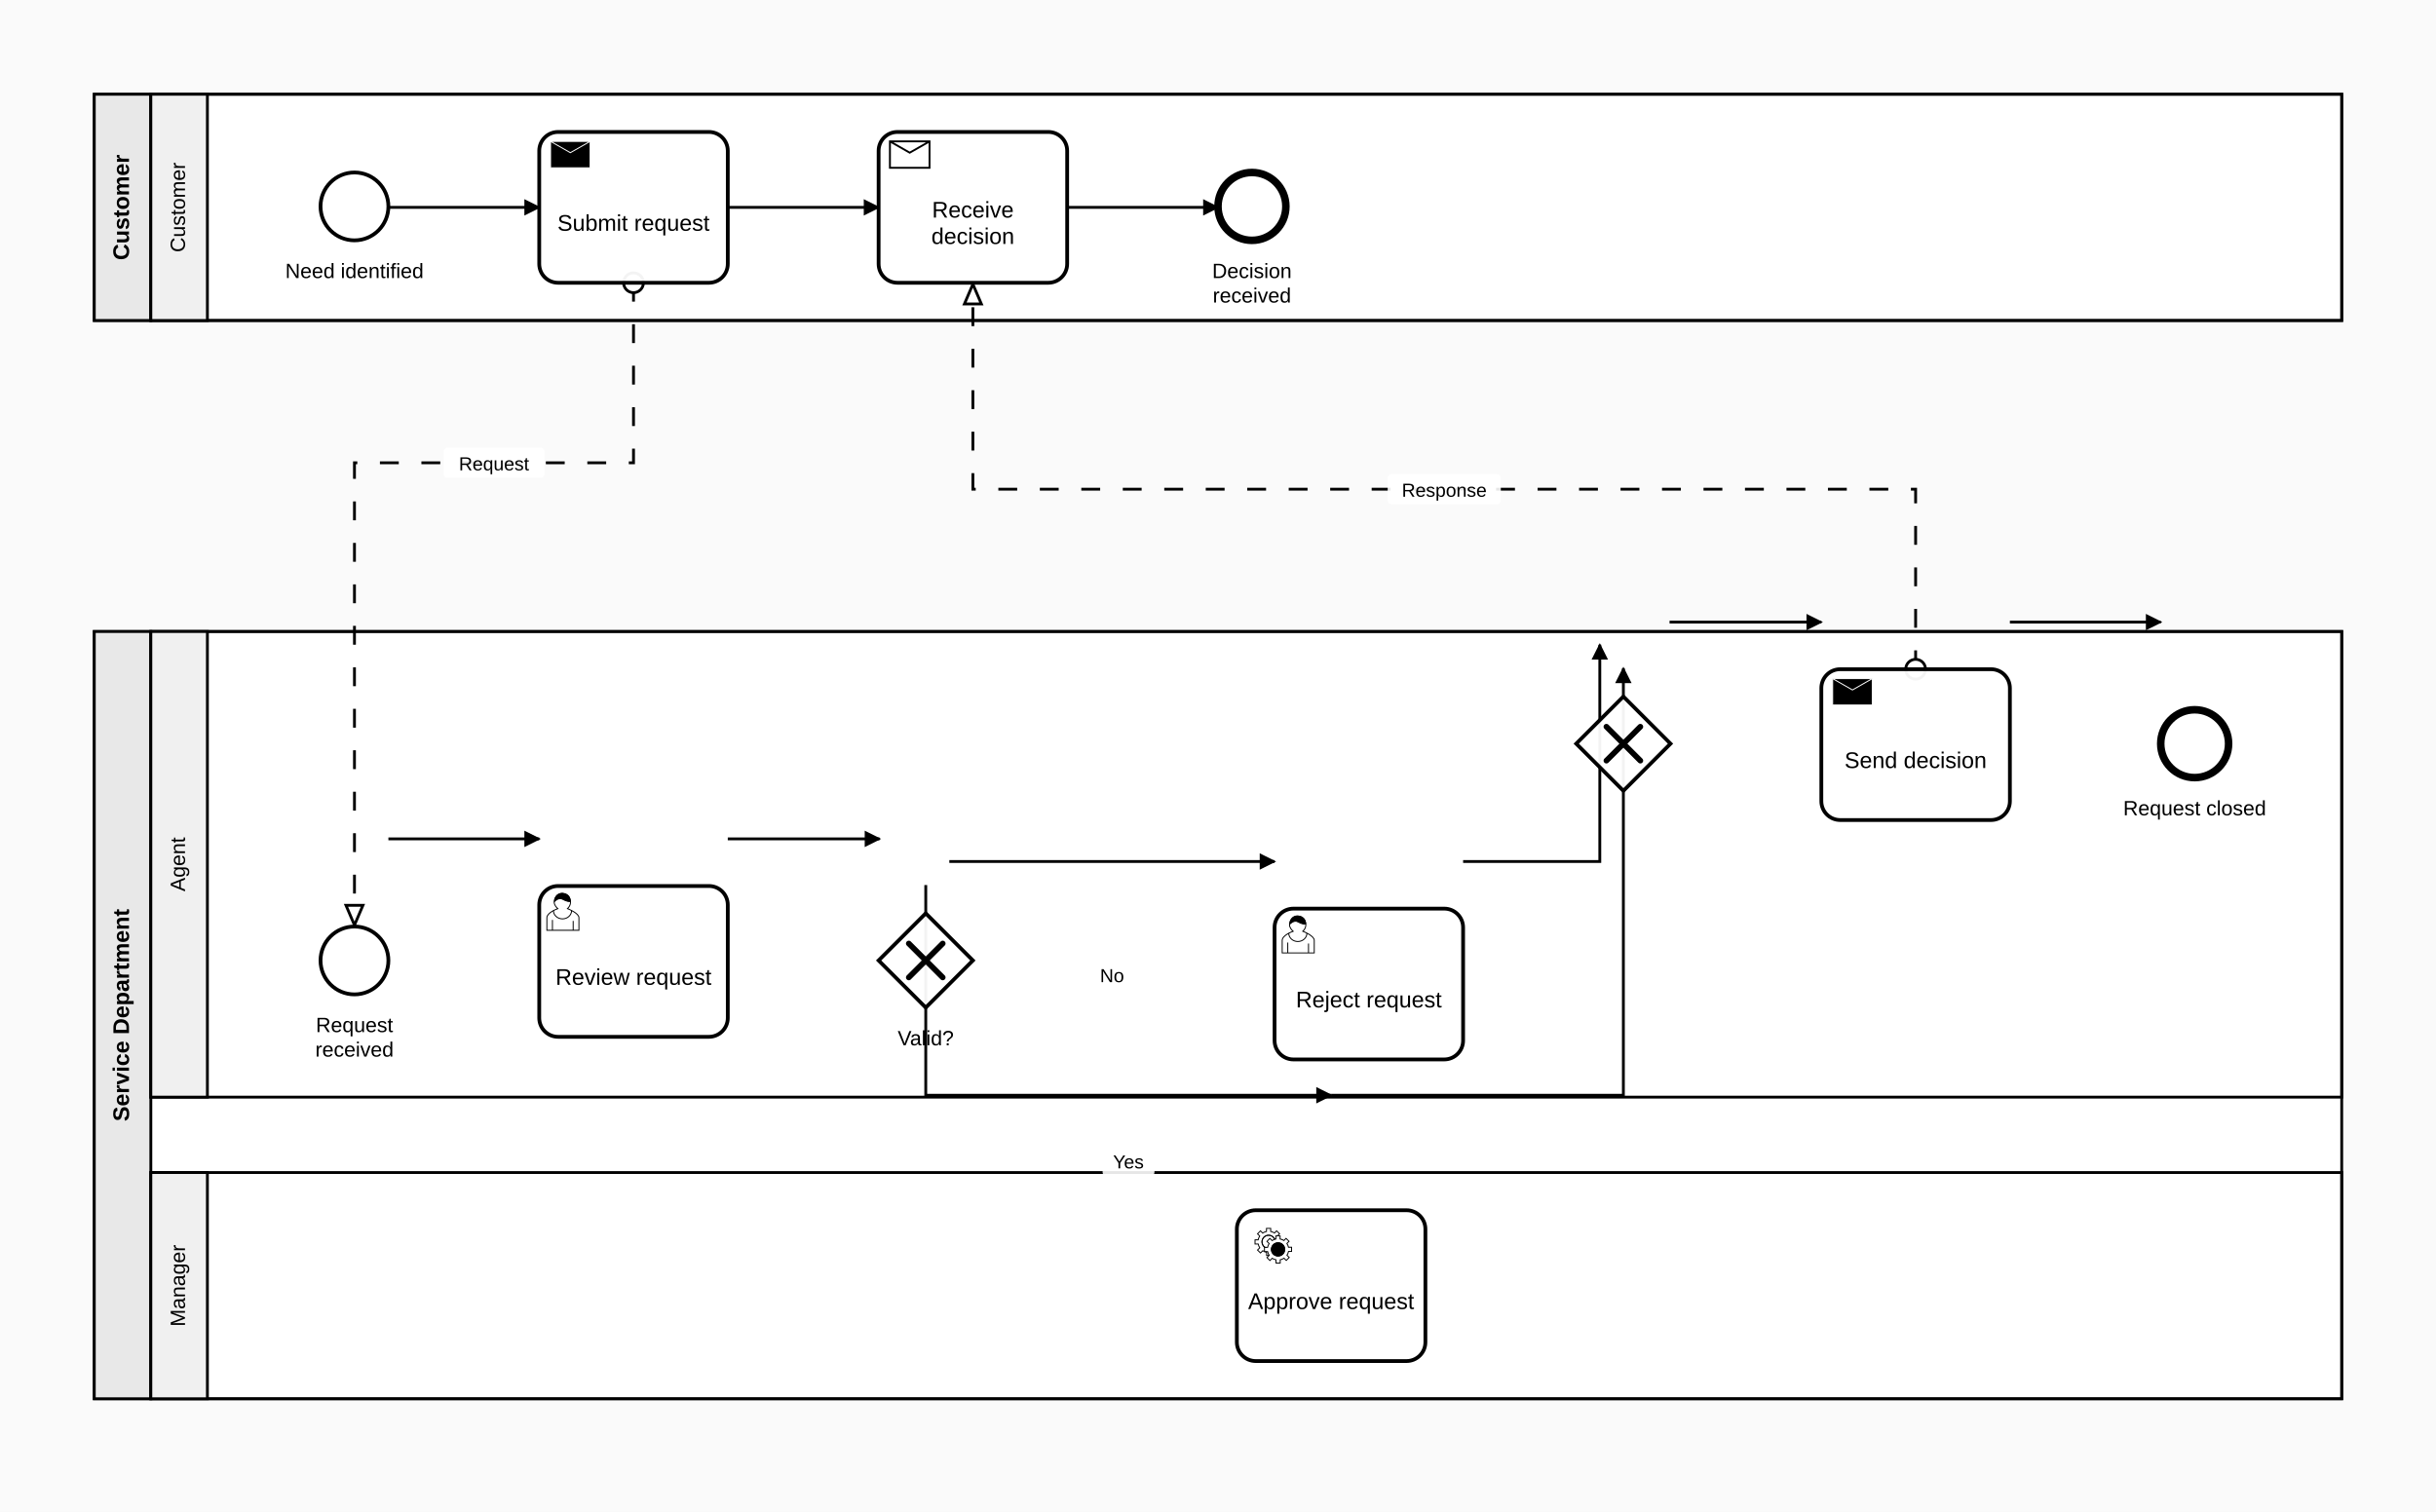
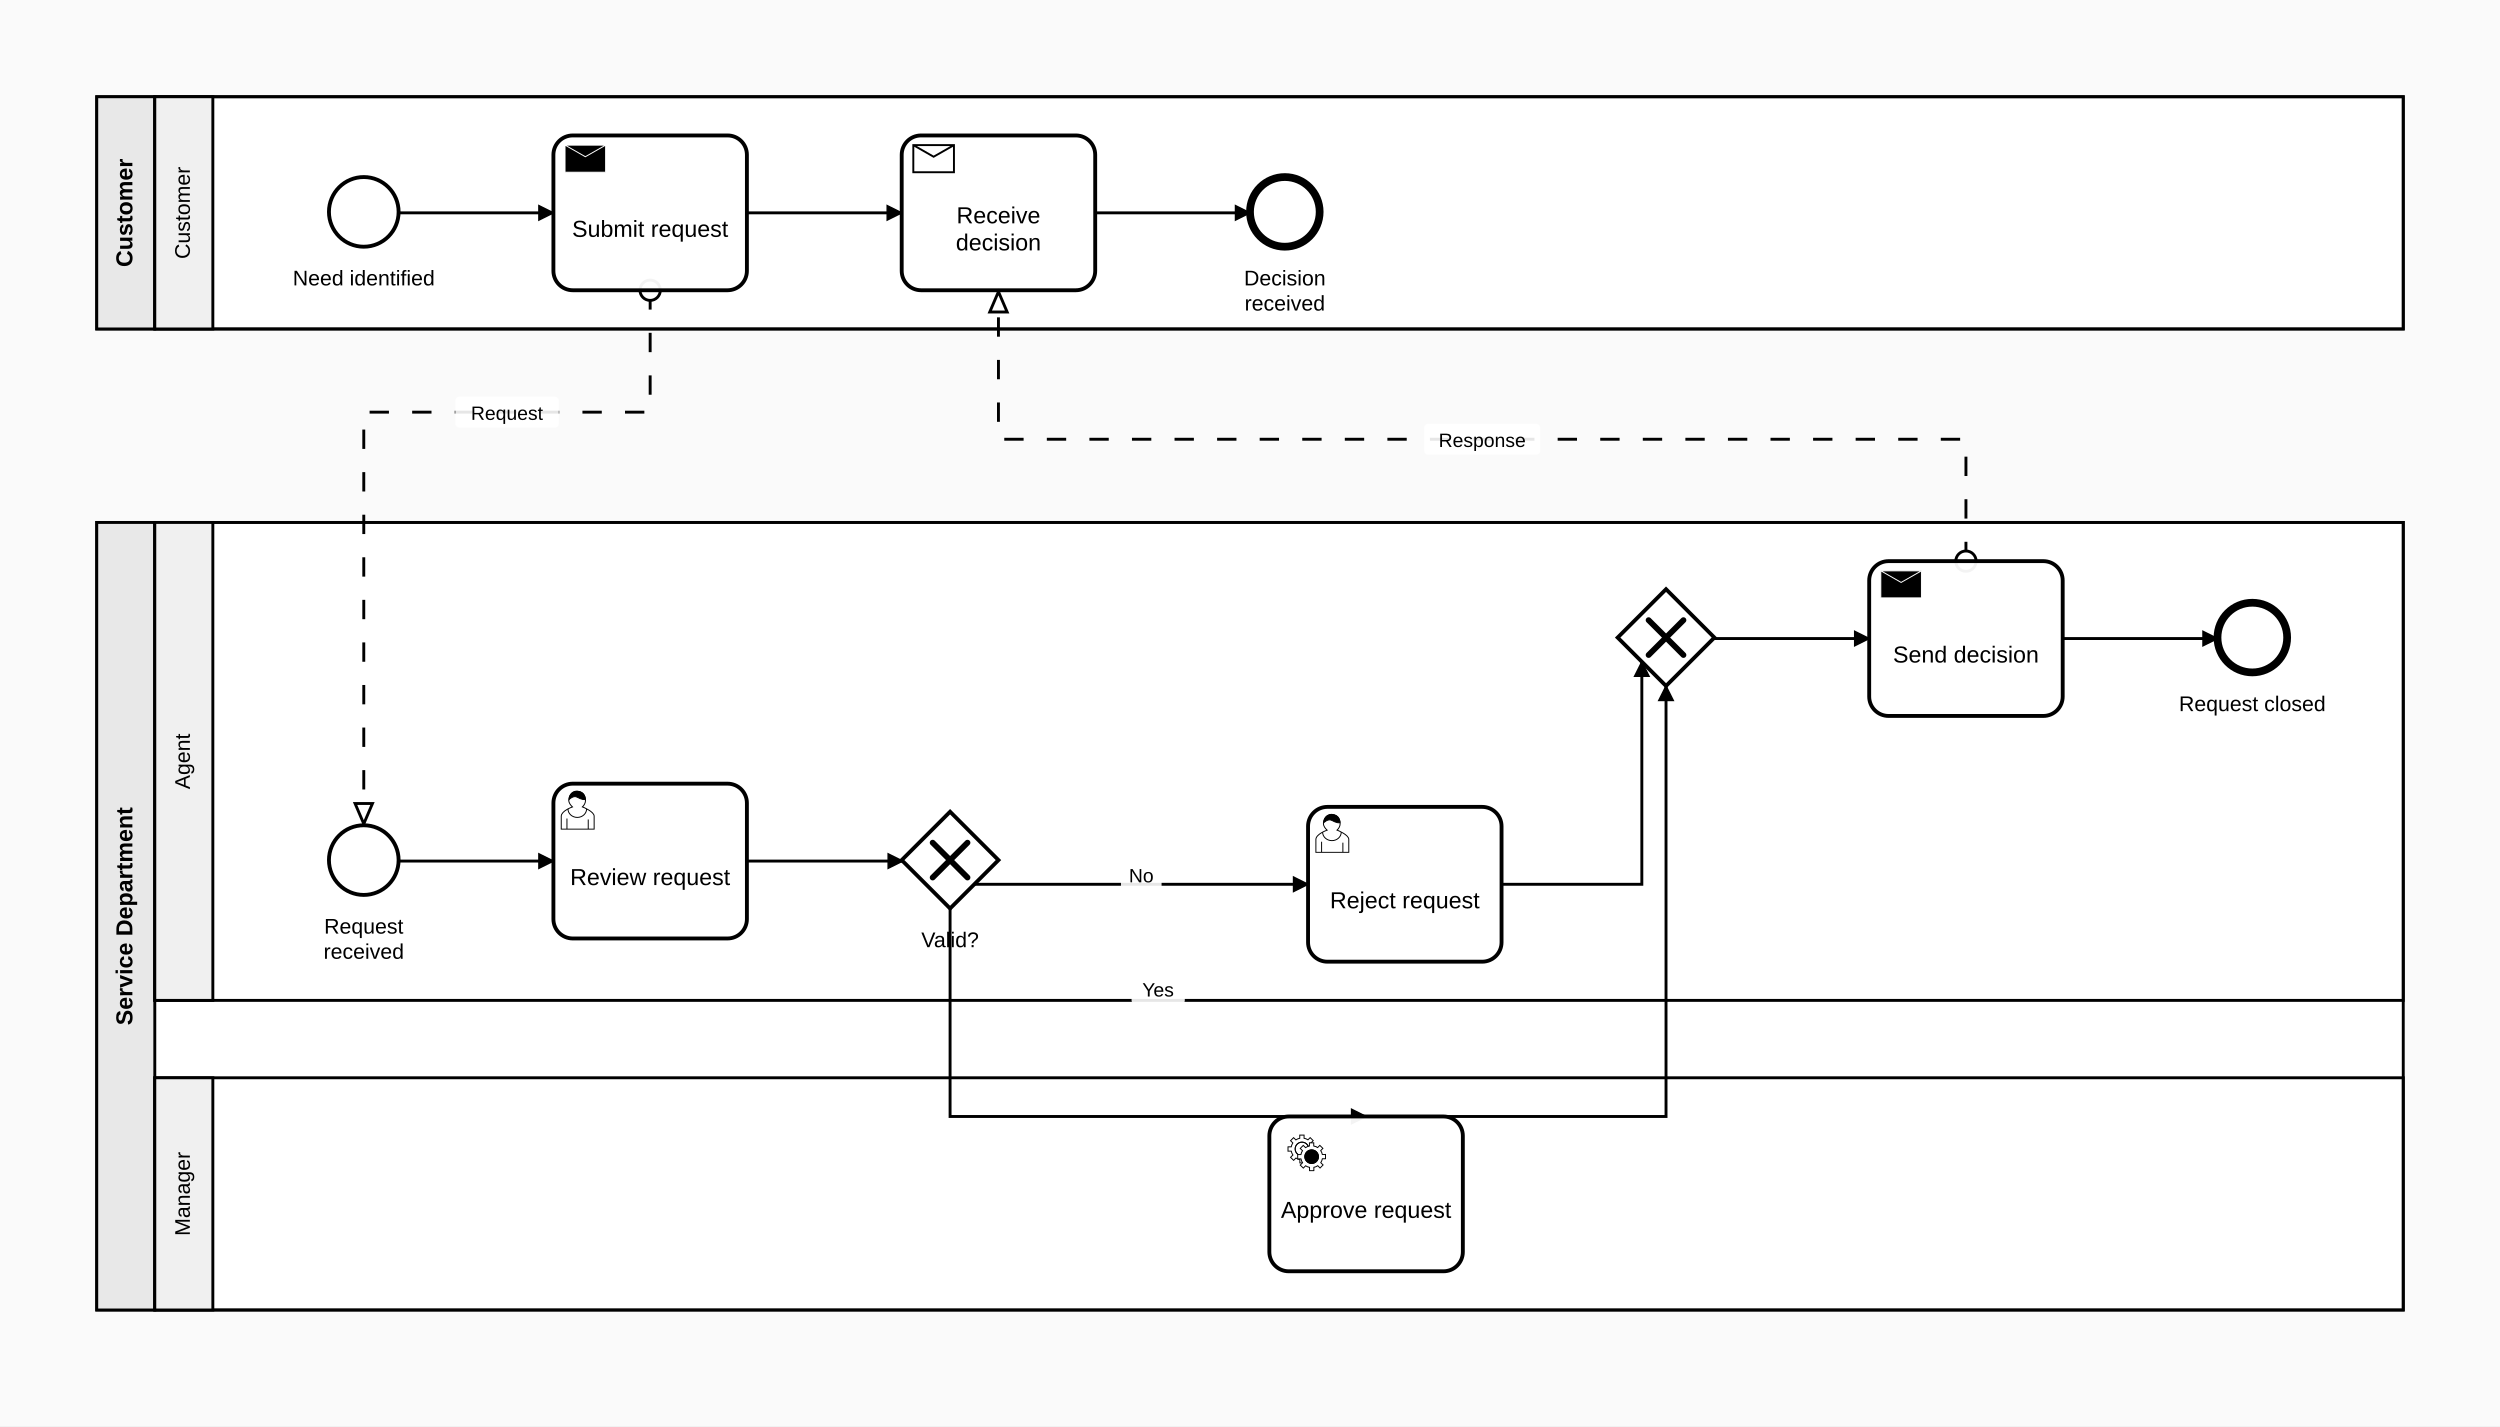
- <svg xmlns="http://www.w3.org/2000/svg" width="1292" height="802" viewBox="0 0 1292 802" font-family="Arial, sans-serif">
+ <svg xmlns="http://www.w3.org/2000/svg" width="1292" height="737" viewBox="0 0 1292 737" font-family="Arial, sans-serif">
  <defs>
    <marker id="seq-end" viewBox="0 0 20 20" refX="11" refY="10" markerWidth="10" markerHeight="10" orient="auto">
      <path d="M 1 5 L 11 10 L 1 15 Z" fill="#000000" stroke="#000000" stroke-width="1" />
    </marker>
    <marker id="seq-default-src" viewBox="0 0 20 20" refX="6" refY="10" markerWidth="10" markerHeight="10" orient="auto">
      <path d="M 6 3 L 10 17" stroke="#000000" stroke-width="1.5" />
    </marker>
    <marker id="seq-conditional-src" viewBox="0 0 20 20" refX="1" refY="10" markerWidth="12" markerHeight="12" orient="auto">
      <path d="M 1 10 L 8 6 L 15 10 L 8 14 Z" fill="#ffffff" stroke="#000000" stroke-width="1" />
    </marker>
    <marker id="msg-start" viewBox="0 0 20 20" refX="6" refY="6" markerWidth="20" markerHeight="20" orient="auto">
      <circle cx="6" cy="6" r="3.5" fill="#ffffff" stroke="#000000" stroke-width="1" />
    </marker>
    <marker id="msg-end" viewBox="0 0 20 20" refX="8.5" refY="5" markerWidth="20" markerHeight="20" orient="auto">
      <path d="m 1 5 l 0 -3 l 7 3 l -7 3 z" fill="#ffffff" stroke="#000000" stroke-width="1" stroke-linecap="butt" />
    </marker>
    <marker id="assoc-end" viewBox="0 0 20 20" refX="11" refY="10" markerWidth="10" markerHeight="10" orient="auto">
      <path d="M 1 5 L 11 10 L 1 15" fill="none" stroke="#000000" stroke-width="1.5" />
    </marker>
  </defs>
-   <rect width="1292" height="802" fill="#fafafa" />
+   <rect width="1292" height="737" fill="#fafafa" />
  <rect x="50" y="50" width="1192" height="120" fill="#ffffff" stroke="#000000" stroke-width="1.5" />
  <rect x="50" y="50" width="30" height="120" fill="#e8e8e8" stroke="#000000" stroke-width="1.5" />
  <text x="65" y="110" text-anchor="middle" dominant-baseline="middle" font-size="12" font-weight="bold" fill="#000000" transform="rotate(-90,65,110)">Customer</text>
-   <rect x="50" y="335" width="1192" height="407" fill="#ffffff" stroke="#000000" stroke-width="1.5" />
-   <rect x="50" y="335" width="30" height="407" fill="#e8e8e8" stroke="#000000" stroke-width="1.5" />
-   <text x="65" y="538.5" text-anchor="middle" dominant-baseline="middle" font-size="12" font-weight="bold" fill="#000000" transform="rotate(-90,65,538.5)">Service Department</text>
+   <rect x="50" y="270" width="1192" height="407" fill="#ffffff" stroke="#000000" stroke-width="1.5" />
+   <rect x="50" y="270" width="30" height="407" fill="#e8e8e8" stroke="#000000" stroke-width="1.5" />
+   <text x="65" y="473.5" text-anchor="middle" dominant-baseline="middle" font-size="12" font-weight="bold" fill="#000000" transform="rotate(-90,65,473.5)">Service Department</text>
  <rect x="80" y="50" width="1162" height="120" fill="#ffffff" fill-opacity="0.25" stroke="#000000" stroke-width="1.5" />
  <rect x="80" y="50" width="30" height="120" fill="#f0f0f0" stroke="#000000" stroke-width="1.5" />
  <text x="95" y="110" text-anchor="middle" dominant-baseline="middle" font-size="11" fill="#000000" transform="rotate(-90,95,110)">Customer</text>
-   <rect x="80" y="335" width="1162" height="247" fill="#ffffff" fill-opacity="0.25" stroke="#000000" stroke-width="1.5" />
-   <rect x="80" y="335" width="30" height="247" fill="#f0f0f0" stroke="#000000" stroke-width="1.5" />
-   <text x="95" y="458.5" text-anchor="middle" dominant-baseline="middle" font-size="11" fill="#000000" transform="rotate(-90,95,458.5)">Agent</text>
-   <rect x="80" y="622" width="1162" height="120" fill="#ffffff" fill-opacity="0.25" stroke="#000000" stroke-width="1.5" />
-   <rect x="80" y="622" width="30" height="120" fill="#f0f0f0" stroke="#000000" stroke-width="1.5" />
-   <text x="95" y="682" text-anchor="middle" dominant-baseline="middle" font-size="11" fill="#000000" transform="rotate(-90,95,682)">Manager</text>
+   <rect x="80" y="270" width="1162" height="247" fill="#ffffff" fill-opacity="0.25" stroke="#000000" stroke-width="1.5" />
+   <rect x="80" y="270" width="30" height="247" fill="#f0f0f0" stroke="#000000" stroke-width="1.5" />
+   <text x="95" y="393.5" text-anchor="middle" dominant-baseline="middle" font-size="11" fill="#000000" transform="rotate(-90,95,393.5)">Agent</text>
+   <rect x="80" y="557" width="1162" height="120" fill="#ffffff" fill-opacity="0.25" stroke="#000000" stroke-width="1.5" />
+   <rect x="80" y="557" width="30" height="120" fill="#f0f0f0" stroke="#000000" stroke-width="1.5" />
+   <text x="95" y="617" text-anchor="middle" dominant-baseline="middle" font-size="11" fill="#000000" transform="rotate(-90,95,617)">Manager</text>
  <path d="M 206 110 L 286 110" stroke="#000000" stroke-width="1.5" fill="none" marker-end="url(#seq-end)" />
  <path d="M 386 110 L 466 110" stroke="#000000" stroke-width="1.5" fill="none" marker-end="url(#seq-end)" />
  <path d="M 566 110 L 646 110" stroke="#000000" stroke-width="1.5" fill="none" marker-end="url(#seq-end)" />
  <path d="M 206 445 L 286 445" stroke="#000000" stroke-width="1.5" fill="none" marker-end="url(#seq-end)" />
  <path d="M 386 445 L 466.5 445" stroke="#000000" stroke-width="1.5" fill="none" marker-end="url(#seq-end)" />
-   <path d="M 491 469.5 L 491 581 L 706 581" stroke="#000000" stroke-width="1.5" fill="none" marker-end="url(#seq-end)" />
-   <rect x="584.8" y="607.8" width="27.5" height="16" rx="2" fill="white" fill-opacity="0.9" />
-   <text x="598.5" y="619.8" text-anchor="middle" font-size="10" fill="#000000">Yes</text>
+   <path d="M 491 469.5 L 491 577 L 706 577" stroke="#000000" stroke-width="1.5" fill="none" marker-end="url(#seq-end)" />
+   <rect x="584.8" y="503" width="27.5" height="16" rx="2" fill="white" fill-opacity="0.9" />
+   <text x="598.5" y="515" text-anchor="middle" font-size="10" fill="#000000">Yes</text>
  <path d="M 503.5 457 L 676 457" stroke="#000000" stroke-width="1.5" fill="none" marker-end="url(#seq-end)" />
-   <rect x="579.3" y="509" width="21" height="16" rx="2" fill="white" fill-opacity="0.9" />
-   <text x="589.8" y="521" text-anchor="middle" font-size="10" fill="#000000">No</text>
-   <path d="M 706 581 L 861 581 L 861 354.5" stroke="#000000" stroke-width="1.5" fill="none" marker-end="url(#seq-end)" />
+   <rect x="579.3" y="444" width="21" height="16" rx="2" fill="white" fill-opacity="0.9" />
+   <text x="589.8" y="456" text-anchor="middle" font-size="10" fill="#000000">No</text>
+   <path d="M 706 577 L 861 577 L 861 354.5" stroke="#000000" stroke-width="1.5" fill="none" marker-end="url(#seq-end)" />
  <path d="M 776 457 L 848.5 457 L 848.5 342" stroke="#000000" stroke-width="1.5" fill="none" marker-end="url(#seq-end)" />
  <path d="M 885.5 330 L 966 330" stroke="#000000" stroke-width="1.5" fill="none" marker-end="url(#seq-end)" />
  <path d="M 1066 330 L 1146 330" stroke="#000000" stroke-width="1.5" fill="none" marker-end="url(#seq-end)" />
-   <path d="M 336 150 L 336 245.5 L 188 245.5 L 188 491.5" stroke="#000000" stroke-width="1.5" fill="none" stroke-dasharray="10,12" marker-start="url(#msg-start)" marker-end="url(#msg-end)" />
-   <rect x="235.3" y="237.5" width="53.5" height="16" rx="2" fill="white" fill-opacity="0.9" />
-   <text x="262" y="249.5" text-anchor="middle" font-size="10" fill="#000000">Request</text>
-   <path d="M 1016 355 L 1016 259.5 L 516 259.5 L 516 150" stroke="#000000" stroke-width="1.5" fill="none" stroke-dasharray="10,12" marker-start="url(#msg-start)" marker-end="url(#msg-end)" />
-   <rect x="736" y="251.5" width="60" height="16" rx="2" fill="white" fill-opacity="0.9" />
-   <text x="766" y="263.5" text-anchor="middle" font-size="10" fill="#000000">Response</text>
+   <path d="M 336 150 L 336 213 L 188 213 L 188 426.5" stroke="#000000" stroke-width="1.5" fill="none" stroke-dasharray="10,12" marker-start="url(#msg-start)" marker-end="url(#msg-end)" />
+   <rect x="235.3" y="205" width="53.5" height="16" rx="2" fill="white" fill-opacity="0.9" />
+   <text x="262" y="217" text-anchor="middle" font-size="10" fill="#000000">Request</text>
+   <path d="M 1016 290 L 1016 227 L 516 227 L 516 150" stroke="#000000" stroke-width="1.5" fill="none" stroke-dasharray="10,12" marker-start="url(#msg-start)" marker-end="url(#msg-end)" />
+   <rect x="736" y="219" width="60" height="16" rx="2" fill="white" fill-opacity="0.9" />
+   <text x="766" y="231" text-anchor="middle" font-size="10" fill="#000000">Response</text>
  <circle cx="188" cy="109.5" r="18" fill="#ffffff" fill-opacity="0.95" stroke="#000000" stroke-width="2" />
  <text x="188" y="147.5" text-anchor="middle" font-size="11" fill="#000000">Need identified</text>
  <rect x="286" y="70" width="100" height="80" rx="10" ry="10" fill="#ffffff" fill-opacity="0.95" stroke="#000000" stroke-width="2" />
  <g>
    <path d="m 292,75 l 0,14 l 21,0 l 0,-14 z l 10.5,6 l 10.5,-6" fill="#000000" stroke="#ffffff" stroke-width="0.5" />
  </g>
  <text x="336" y="119" text-anchor="middle" dominant-baseline="middle" font-size="12" fill="#000000">Submit request</text>
  <rect x="466" y="70" width="100" height="80" rx="10" ry="10" fill="#ffffff" fill-opacity="0.95" stroke="#000000" stroke-width="2" />
  <g>
    <path d="m 472,75 l 0,14 l 21,0 l 0,-14 z l 10.5,6 l 10.5,-6" fill="#ffffff" stroke="#000000" stroke-width="1" />
  </g>
  <text x="516" y="112" text-anchor="middle" dominant-baseline="middle" font-size="12" fill="#000000">Receive</text>
  <text x="516" y="126" text-anchor="middle" dominant-baseline="middle" font-size="12" fill="#000000">decision</text>
  <circle cx="664" cy="109.5" r="18" fill="#ffffff" fill-opacity="0.95" stroke="#000000" stroke-width="4" />
  <text x="664" y="147.5" text-anchor="middle" font-size="11" fill="#000000">Decision</text>
  <text x="664" y="160.5" text-anchor="middle" font-size="11" fill="#000000">received</text>
-   <circle cx="188" cy="509.5" r="18" fill="#ffffff" fill-opacity="0.95" stroke="#000000" stroke-width="2" />
-   <text x="188" y="547.5" text-anchor="middle" font-size="11" fill="#000000">Request</text>
-   <text x="188" y="560.5" text-anchor="middle" font-size="11" fill="#000000">received</text>
-   <rect x="286" y="470" width="100" height="80" rx="10" ry="10" fill="#ffffff" fill-opacity="0.95" stroke="#000000" stroke-width="2" />
+   <circle cx="188" cy="444.5" r="18" fill="#ffffff" fill-opacity="0.95" stroke="#000000" stroke-width="2" />
+   <text x="188" y="482.5" text-anchor="middle" font-size="11" fill="#000000">Request</text>
+   <text x="188" y="495.5" text-anchor="middle" font-size="11" fill="#000000">received</text>
+   <rect x="286" y="405" width="100" height="80" rx="10" ry="10" fill="#ffffff" fill-opacity="0.95" stroke="#000000" stroke-width="2" />
  <g>
-     <path d="m 301,482 c 0.909,-0.845 1.594,-2.049 1.594,-3.385 0,-2.554 -1.805,-4.622 -4.357,-4.622 -2.552,0 -4.288,2.068 -4.288,4.622 0,1.348 0.974,2.562 1.896,3.405 -0.529,0.187 -5.669,2.097 -5.794,4.756 v 6.718 h 17 v -6.718 c 0,-2.298 -5.528,-4.595 -6.051,-4.776 z m -8,6 l 0,5.5 m 11,0 l 0,-5" fill="#ffffff" stroke="#000000" stroke-width="0.5" />
-     <path d="m 303.162,483.009 c 0,2.447 -2.158,4.431 -4.821,4.431 -2.665,0 -4.822,-1.981 -4.822,-4.431" fill="none" stroke="#000000" stroke-width="0.5" />
-     <path d="m 294.1,478.2 c 0,0 2.251,-2.358 4.274,-1.177 2.024,1.181 4.221,1.537 4.124,0.965 -0.098,-0.57 -0.117,-3.791 -4.191,-4.136 -3.575,0.001 -4.208,3.367 -4.207,4.348 z" fill="#000000" stroke="#000000" stroke-width="0.5" />
+     <path d="m 301,417 c 0.909,-0.845 1.594,-2.049 1.594,-3.385 0,-2.554 -1.805,-4.622 -4.357,-4.622 -2.552,0 -4.288,2.068 -4.288,4.622 0,1.348 0.974,2.562 1.896,3.405 -0.529,0.187 -5.669,2.097 -5.794,4.756 v 6.718 h 17 v -6.718 c 0,-2.298 -5.528,-4.595 -6.051,-4.776 z m -8,6 l 0,5.5 m 11,0 l 0,-5" fill="#ffffff" stroke="#000000" stroke-width="0.5" />
+     <path d="m 303.162,418.009 c 0,2.447 -2.158,4.431 -4.821,4.431 -2.665,0 -4.822,-1.981 -4.822,-4.431" fill="none" stroke="#000000" stroke-width="0.5" />
+     <path d="m 294.1,413.2 c 0,0 2.251,-2.358 4.274,-1.177 2.024,1.181 4.221,1.537 4.124,0.965 -0.098,-0.57 -0.117,-3.791 -4.191,-4.136 -3.575,0.001 -4.208,3.367 -4.207,4.348 z" fill="#000000" stroke="#000000" stroke-width="0.5" />
  </g>
-   <text x="336" y="519" text-anchor="middle" dominant-baseline="middle" font-size="12" fill="#000000">Review request</text>
-   <polygon points="491,484.5 516,509.5 491,534.5 466,509.5" fill="#ffffff" fill-opacity="0.95" stroke="#000000" stroke-width="2" />
-   <line x1="482" y1="500.5" x2="500" y2="518.5" stroke="#000000" stroke-width="3" stroke-linecap="round" />
-   <line x1="500" y1="500.5" x2="482" y2="518.5" stroke="#000000" stroke-width="3" stroke-linecap="round" />
-   <text x="491" y="554.5" text-anchor="middle" font-size="11" fill="#000000">Valid?</text>
-   <rect x="656" y="642" width="100" height="80" rx="10" ry="10" fill="#ffffff" fill-opacity="0.95" stroke="#000000" stroke-width="2" />
+   <text x="336" y="454" text-anchor="middle" dominant-baseline="middle" font-size="12" fill="#000000">Review request</text>
+   <polygon points="491,419.5 516,444.5 491,469.5 466,444.5" fill="#ffffff" fill-opacity="0.95" stroke="#000000" stroke-width="2" />
+   <line x1="482" y1="435.5" x2="500" y2="453.5" stroke="#000000" stroke-width="3" stroke-linecap="round" />
+   <line x1="500" y1="435.5" x2="482" y2="453.5" stroke="#000000" stroke-width="3" stroke-linecap="round" />
+   <text x="491" y="489.5" text-anchor="middle" font-size="11" fill="#000000">Valid?</text>
+   <rect x="656" y="577" width="100" height="80" rx="10" ry="10" fill="#ffffff" fill-opacity="0.95" stroke="#000000" stroke-width="2" />
  <g>
-     <path d="m 674,666 v -1.713 c 0.352,-0.071 0.704,-0.178 1.048,-0.321 0.344,-0.145 0.666,-0.321 0.966,-0.521 l 1.194,1.18 1.567,-1.577 -1.195,-1.18 c 0.403,-0.614 0.683,-1.299 0.825,-2.018 l 1.622,-0.01 v -2.22 l -1.637,0.01 c -0.073,-0.352 -0.178,-0.7 -0.324,-1.044 -0.145,-0.344 -0.321,-0.664 -0.523,-0.962 l 1.131,-1.136 -1.583,-1.563 -1.13,1.136 c -0.614,-0.401 -1.303,-0.681 -2.023,-0.822 l 0.009,-1.619 h -2.241 l 0.004,1.631 c -0.354,0.074 -0.705,0.18 -1.05,0.324 -0.344,0.144 -0.665,0.321 -0.964,0.52 l -1.17,-1.158 -1.567,1.579 1.168,1.157 c -0.403,0.613 -0.683,1.298 -0.825,2.017 l -1.659,0.003 v 2.222 l 1.672,-0.006 c 0.073,0.351 0.18,0.702 0.324,1.045 0.145,0.344 0.321,0.664 0.523,0.961 l -1.199,1.197 1.584,1.56 1.196,-1.193 c 0.614,0.403 1.303,0.682 2.023,0.823 l 0.001,1.699 h 2.227 z m 0.221,-3.996 c -1.789,0.75 -3.858,-0.093 -4.61,-1.874 -0.752,-1.783 0.091,-3.846 1.88,-4.596 1.788,-0.749 3.857,0.093 4.609,1.874 0.752,1.782 -0.091,3.846 -1.879,4.596 z" fill="#ffffff" stroke="#000000" stroke-width="0.5" />
-     <path d="m 674.221,662.004 c -1.789,0.75 -3.858,-0.093 -4.61,-1.874 -0.752,-1.783 0.091,-3.846 1.88,-4.596 1.788,-0.749 3.857,0.093 4.609,1.874 0.752,1.782 -0.091,3.846 -1.879,4.596 z" fill="none" stroke="#000000" stroke-width="0.5" />
-     <path d="m 679,670 v -1.713 c 0.352,-0.071 0.704,-0.178 1.048,-0.321 0.344,-0.145 0.666,-0.321 0.966,-0.521 l 1.194,1.18 1.567,-1.577 -1.195,-1.18 c 0.403,-0.614 0.683,-1.299 0.825,-2.018 l 1.622,-0.01 v -2.22 l -1.637,0.01 c -0.073,-0.352 -0.178,-0.7 -0.324,-1.044 -0.145,-0.344 -0.321,-0.664 -0.523,-0.962 l 1.131,-1.136 -1.583,-1.563 -1.13,1.136 c -0.614,-0.401 -1.303,-0.681 -2.023,-0.822 l 0.009,-1.619 h -2.241 l 0.004,1.631 c -0.354,0.074 -0.705,0.18 -1.05,0.324 -0.344,0.144 -0.665,0.321 -0.964,0.52 l -1.17,-1.158 -1.567,1.579 1.168,1.157 c -0.403,0.613 -0.683,1.298 -0.825,2.017 l -1.659,0.003 v 2.222 l 1.672,-0.006 c 0.073,0.351 0.18,0.702 0.324,1.045 0.145,0.344 0.321,0.664 0.523,0.961 l -1.199,1.197 1.584,1.56 1.196,-1.193 c 0.614,0.403 1.303,0.682 2.023,0.823 l 0.001,1.699 h 2.227 z m 0.221,-3.996 c -1.789,0.75 -3.858,-0.093 -4.61,-1.874 -0.752,-1.783 0.091,-3.846 1.88,-4.596 1.788,-0.749 3.857,0.093 4.609,1.874 0.752,1.782 -0.091,3.846 -1.879,4.596 z" fill="#ffffff" stroke="#000000" stroke-width="0.5" />
-     <path d="m 679.221,666.004 c -1.789,0.75 -3.858,-0.093 -4.61,-1.874 -0.752,-1.783 0.091,-3.846 1.88,-4.596 1.788,-0.749 3.857,0.093 4.609,1.874 0.752,1.782 -0.091,3.846 -1.879,4.596 z" fill="#000000" stroke="#000000" stroke-width="0.5" />
+     <path d="m 674,601 v -1.713 c 0.352,-0.071 0.704,-0.178 1.048,-0.321 0.344,-0.145 0.666,-0.321 0.966,-0.521 l 1.194,1.18 1.567,-1.577 -1.195,-1.18 c 0.403,-0.614 0.683,-1.299 0.825,-2.018 l 1.622,-0.01 v -2.22 l -1.637,0.01 c -0.073,-0.352 -0.178,-0.7 -0.324,-1.044 -0.145,-0.344 -0.321,-0.664 -0.523,-0.962 l 1.131,-1.136 -1.583,-1.563 -1.13,1.136 c -0.614,-0.401 -1.303,-0.681 -2.023,-0.822 l 0.009,-1.619 h -2.241 l 0.004,1.631 c -0.354,0.074 -0.705,0.18 -1.05,0.324 -0.344,0.144 -0.665,0.321 -0.964,0.52 l -1.17,-1.158 -1.567,1.579 1.168,1.157 c -0.403,0.613 -0.683,1.298 -0.825,2.017 l -1.659,0.003 v 2.222 l 1.672,-0.006 c 0.073,0.351 0.18,0.702 0.324,1.045 0.145,0.344 0.321,0.664 0.523,0.961 l -1.199,1.197 1.584,1.56 1.196,-1.193 c 0.614,0.403 1.303,0.682 2.023,0.823 l 0.001,1.699 h 2.227 z m 0.221,-3.996 c -1.789,0.75 -3.858,-0.093 -4.61,-1.874 -0.752,-1.783 0.091,-3.846 1.88,-4.596 1.788,-0.749 3.857,0.093 4.609,1.874 0.752,1.782 -0.091,3.846 -1.879,4.596 z" fill="#ffffff" stroke="#000000" stroke-width="0.5" />
+     <path d="m 674.221,597.004 c -1.789,0.75 -3.858,-0.093 -4.61,-1.874 -0.752,-1.783 0.091,-3.846 1.88,-4.596 1.788,-0.749 3.857,0.093 4.609,1.874 0.752,1.782 -0.091,3.846 -1.879,4.596 z" fill="none" stroke="#000000" stroke-width="0.5" />
+     <path d="m 679,605 v -1.713 c 0.352,-0.071 0.704,-0.178 1.048,-0.321 0.344,-0.145 0.666,-0.321 0.966,-0.521 l 1.194,1.18 1.567,-1.577 -1.195,-1.18 c 0.403,-0.614 0.683,-1.299 0.825,-2.018 l 1.622,-0.01 v -2.22 l -1.637,0.01 c -0.073,-0.352 -0.178,-0.7 -0.324,-1.044 -0.145,-0.344 -0.321,-0.664 -0.523,-0.962 l 1.131,-1.136 -1.583,-1.563 -1.13,1.136 c -0.614,-0.401 -1.303,-0.681 -2.023,-0.822 l 0.009,-1.619 h -2.241 l 0.004,1.631 c -0.354,0.074 -0.705,0.18 -1.05,0.324 -0.344,0.144 -0.665,0.321 -0.964,0.52 l -1.17,-1.158 -1.567,1.579 1.168,1.157 c -0.403,0.613 -0.683,1.298 -0.825,2.017 l -1.659,0.003 v 2.222 l 1.672,-0.006 c 0.073,0.351 0.18,0.702 0.324,1.045 0.145,0.344 0.321,0.664 0.523,0.961 l -1.199,1.197 1.584,1.56 1.196,-1.193 c 0.614,0.403 1.303,0.682 2.023,0.823 l 0.001,1.699 h 2.227 z m 0.221,-3.996 c -1.789,0.75 -3.858,-0.093 -4.61,-1.874 -0.752,-1.783 0.091,-3.846 1.88,-4.596 1.788,-0.749 3.857,0.093 4.609,1.874 0.752,1.782 -0.091,3.846 -1.879,4.596 z" fill="#ffffff" stroke="#000000" stroke-width="0.5" />
+     <path d="m 679.221,601.004 c -1.789,0.75 -3.858,-0.093 -4.61,-1.874 -0.752,-1.783 0.091,-3.846 1.88,-4.596 1.788,-0.749 3.857,0.093 4.609,1.874 0.752,1.782 -0.091,3.846 -1.879,4.596 z" fill="#000000" stroke="#000000" stroke-width="0.5" />
  </g>
-   <text x="706" y="691" text-anchor="middle" dominant-baseline="middle" font-size="12" fill="#000000">Approve request</text>
-   <rect x="676" y="482" width="100" height="80" rx="10" ry="10" fill="#ffffff" fill-opacity="0.95" stroke="#000000" stroke-width="2" />
+   <text x="706" y="626" text-anchor="middle" dominant-baseline="middle" font-size="12" fill="#000000">Approve request</text>
+   <rect x="676" y="417" width="100" height="80" rx="10" ry="10" fill="#ffffff" fill-opacity="0.95" stroke="#000000" stroke-width="2" />
  <g>
-     <path d="m 691,494 c 0.909,-0.845 1.594,-2.049 1.594,-3.385 0,-2.554 -1.805,-4.622 -4.357,-4.622 -2.552,0 -4.288,2.068 -4.288,4.622 0,1.348 0.974,2.562 1.896,3.405 -0.529,0.187 -5.669,2.097 -5.794,4.756 v 6.718 h 17 v -6.718 c 0,-2.298 -5.528,-4.595 -6.051,-4.776 z m -8,6 l 0,5.5 m 11,0 l 0,-5" fill="#ffffff" stroke="#000000" stroke-width="0.5" />
-     <path d="m 693.162,495.009 c 0,2.447 -2.158,4.431 -4.821,4.431 -2.665,0 -4.822,-1.981 -4.822,-4.431" fill="none" stroke="#000000" stroke-width="0.5" />
-     <path d="m 684.1,490.2 c 0,0 2.251,-2.358 4.274,-1.177 2.024,1.181 4.221,1.537 4.124,0.965 -0.098,-0.57 -0.117,-3.791 -4.191,-4.136 -3.575,0.001 -4.208,3.367 -4.207,4.348 z" fill="#000000" stroke="#000000" stroke-width="0.5" />
+     <path d="m 691,429 c 0.909,-0.845 1.594,-2.049 1.594,-3.385 0,-2.554 -1.805,-4.622 -4.357,-4.622 -2.552,0 -4.288,2.068 -4.288,4.622 0,1.348 0.974,2.562 1.896,3.405 -0.529,0.187 -5.669,2.097 -5.794,4.756 v 6.718 h 17 v -6.718 c 0,-2.298 -5.528,-4.595 -6.051,-4.776 z m -8,6 l 0,5.5 m 11,0 l 0,-5" fill="#ffffff" stroke="#000000" stroke-width="0.5" />
+     <path d="m 693.162,430.009 c 0,2.447 -2.158,4.431 -4.821,4.431 -2.665,0 -4.822,-1.981 -4.822,-4.431" fill="none" stroke="#000000" stroke-width="0.5" />
+     <path d="m 684.1,425.2 c 0,0 2.251,-2.358 4.274,-1.177 2.024,1.181 4.221,1.537 4.124,0.965 -0.098,-0.57 -0.117,-3.791 -4.191,-4.136 -3.575,0.001 -4.208,3.367 -4.207,4.348 z" fill="#000000" stroke="#000000" stroke-width="0.5" />
  </g>
-   <text x="726" y="531" text-anchor="middle" dominant-baseline="middle" font-size="12" fill="#000000">Reject request</text>
-   <polygon points="861,369.5 886,394.5 861,419.5 836,394.5" fill="#ffffff" fill-opacity="0.95" stroke="#000000" stroke-width="2" />
-   <line x1="852" y1="385.5" x2="870" y2="403.5" stroke="#000000" stroke-width="3" stroke-linecap="round" />
-   <line x1="870" y1="385.5" x2="852" y2="403.5" stroke="#000000" stroke-width="3" stroke-linecap="round" />
-   <rect x="966" y="355" width="100" height="80" rx="10" ry="10" fill="#ffffff" fill-opacity="0.95" stroke="#000000" stroke-width="2" />
+   <text x="726" y="466" text-anchor="middle" dominant-baseline="middle" font-size="12" fill="#000000">Reject request</text>
+   <polygon points="861,304.5 886,329.5 861,354.5 836,329.5" fill="#ffffff" fill-opacity="0.95" stroke="#000000" stroke-width="2" />
+   <line x1="852" y1="320.5" x2="870" y2="338.5" stroke="#000000" stroke-width="3" stroke-linecap="round" />
+   <line x1="870" y1="320.5" x2="852" y2="338.5" stroke="#000000" stroke-width="3" stroke-linecap="round" />
+   <rect x="966" y="290" width="100" height="80" rx="10" ry="10" fill="#ffffff" fill-opacity="0.95" stroke="#000000" stroke-width="2" />
  <g>
-     <path d="m 972,360 l 0,14 l 21,0 l 0,-14 z l 10.5,6 l 10.5,-6" fill="#000000" stroke="#ffffff" stroke-width="0.5" />
+     <path d="m 972,295 l 0,14 l 21,0 l 0,-14 z l 10.5,6 l 10.5,-6" fill="#000000" stroke="#ffffff" stroke-width="0.5" />
  </g>
-   <text x="1016" y="404" text-anchor="middle" dominant-baseline="middle" font-size="12" fill="#000000">Send decision</text>
-   <circle cx="1164" cy="394.5" r="18" fill="#ffffff" fill-opacity="0.95" stroke="#000000" stroke-width="4" />
-   <text x="1164" y="432.5" text-anchor="middle" font-size="11" fill="#000000">Request closed</text>
+   <text x="1016" y="339" text-anchor="middle" dominant-baseline="middle" font-size="12" fill="#000000">Send decision</text>
+   <circle cx="1164" cy="329.5" r="18" fill="#ffffff" fill-opacity="0.95" stroke="#000000" stroke-width="4" />
+   <text x="1164" y="367.5" text-anchor="middle" font-size="11" fill="#000000">Request closed</text>
</svg>
